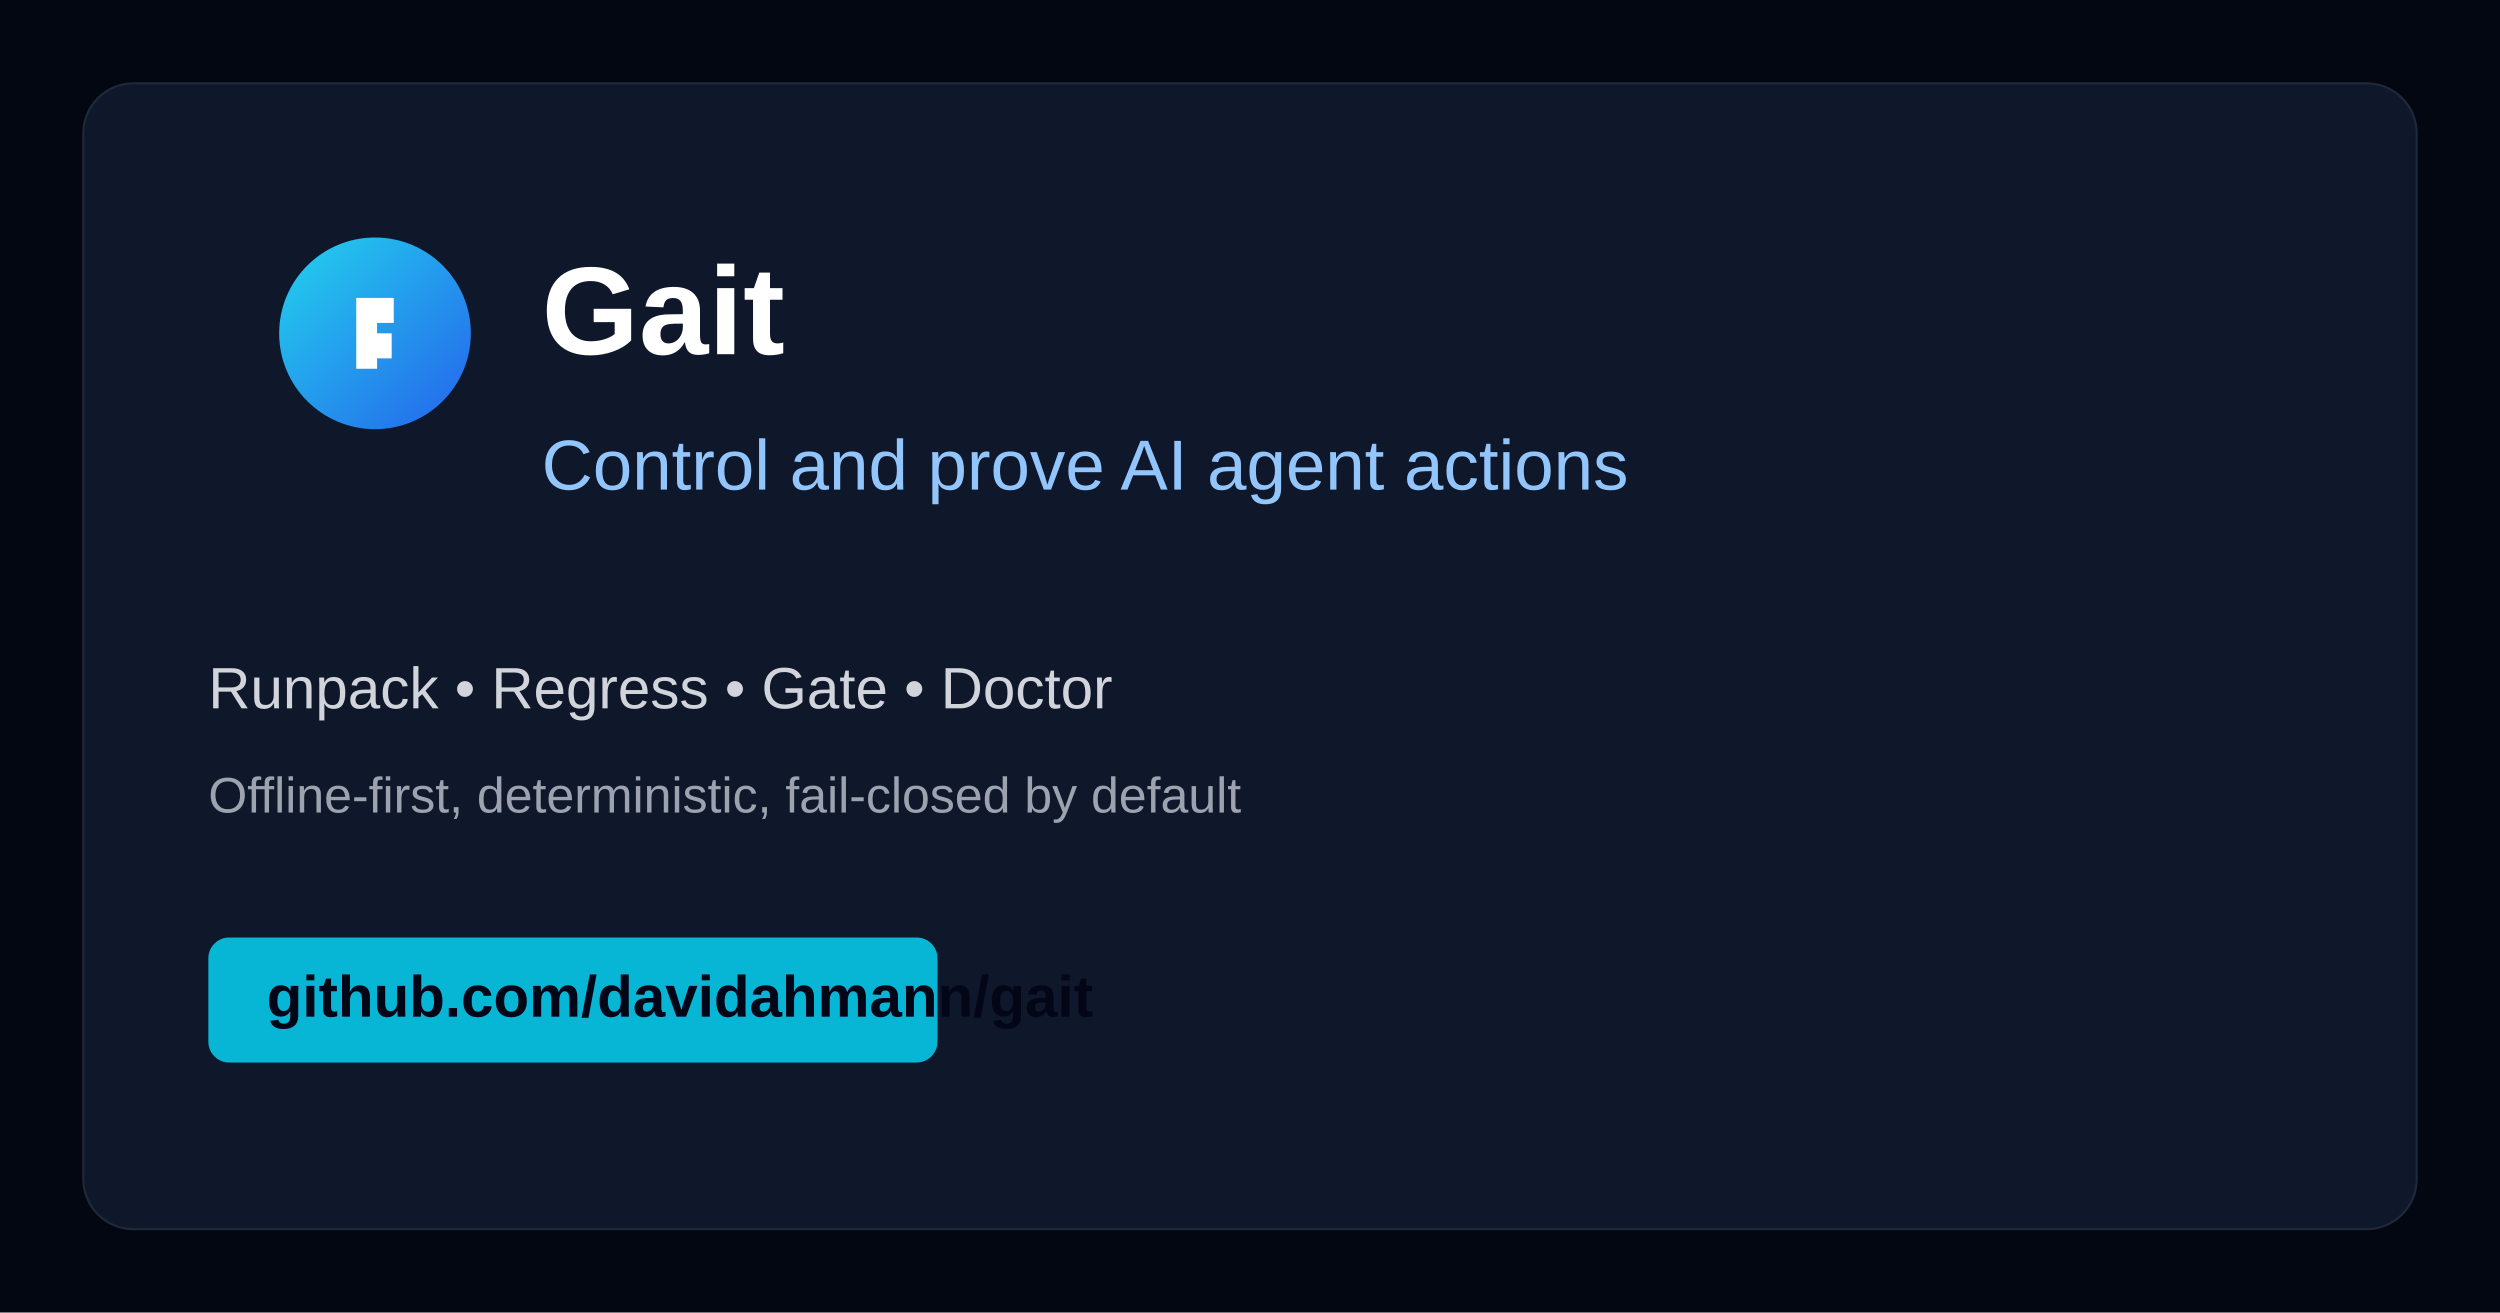
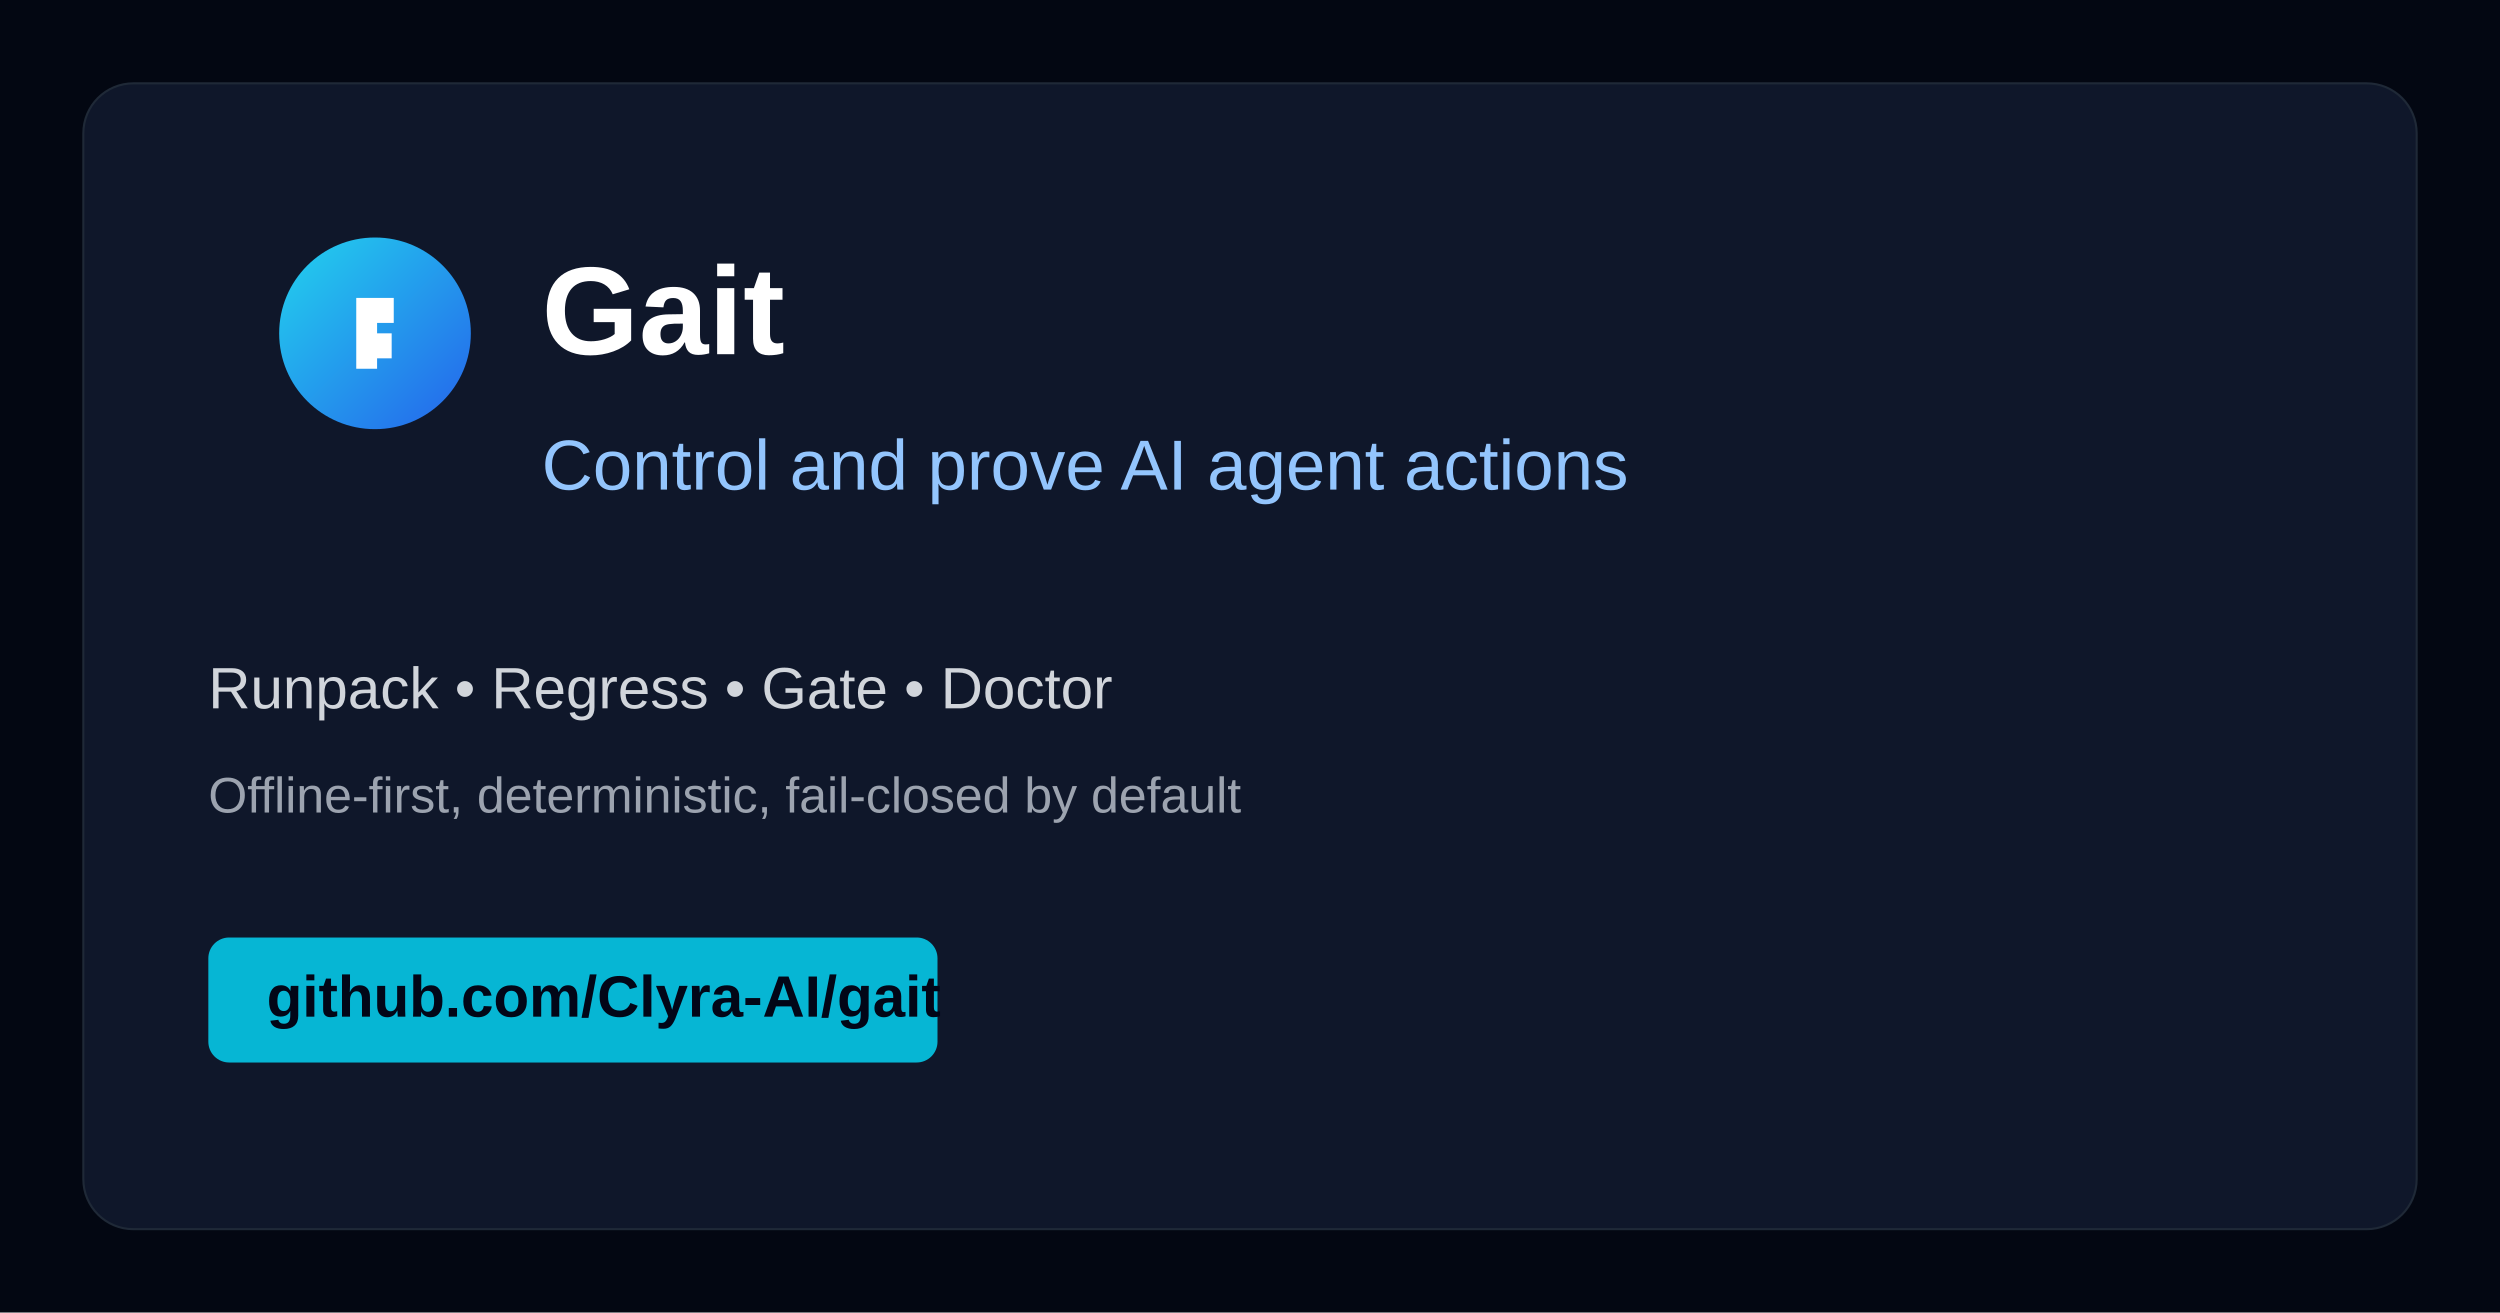
<svg xmlns="http://www.w3.org/2000/svg" width="1200" height="630" viewBox="0 0 1200 630" fill="none">
  <rect width="1200" height="630" fill="#030712" />
  <rect x="40" y="40" width="1120" height="550" rx="24" fill="#0F172A" stroke="#1F2937" />
  <circle cx="180" cy="160" r="46" fill="url(#paint0_linear)" />
  <path d="M171 177V143H189V155H181V160H188V172H181V177H171Z" fill="white" />
  <text x="260" y="170" fill="white" font-size="60" font-family="Arial, Helvetica, sans-serif" font-weight="700">Gait</text>
  <text x="260" y="235" fill="#93C5FD" font-size="34" font-family="Arial, Helvetica, sans-serif">Control and prove AI agent actions</text>
  <text x="100" y="340" fill="#D1D5DB" font-size="28" font-family="Arial, Helvetica, sans-serif">Runpack • Regress • Gate • Doctor</text>
  <text x="100" y="390" fill="#9CA3AF" font-size="24" font-family="Arial, Helvetica, sans-serif">Offline-first, deterministic, fail-closed by default</text>
  <rect x="100" y="450" width="350" height="60" rx="10" fill="#06B6D4" />
-   <text x="128" y="488" fill="#020617" font-size="28" font-family="Arial, Helvetica, sans-serif" font-weight="700">github.com/davidahmann/gait</text>
+   <text x="128" y="488" fill="#020617" font-size="28" font-family="Arial, Helvetica, sans-serif" font-weight="700">github.com/Clyra-AI/gait</text>
  <defs>
    <linearGradient id="paint0_linear" x1="134" y1="114" x2="226" y2="206" gradientUnits="userSpaceOnUse">
      <stop stop-color="#22D3EE" />
      <stop offset="1" stop-color="#2563EB" />
    </linearGradient>
  </defs>
</svg>
